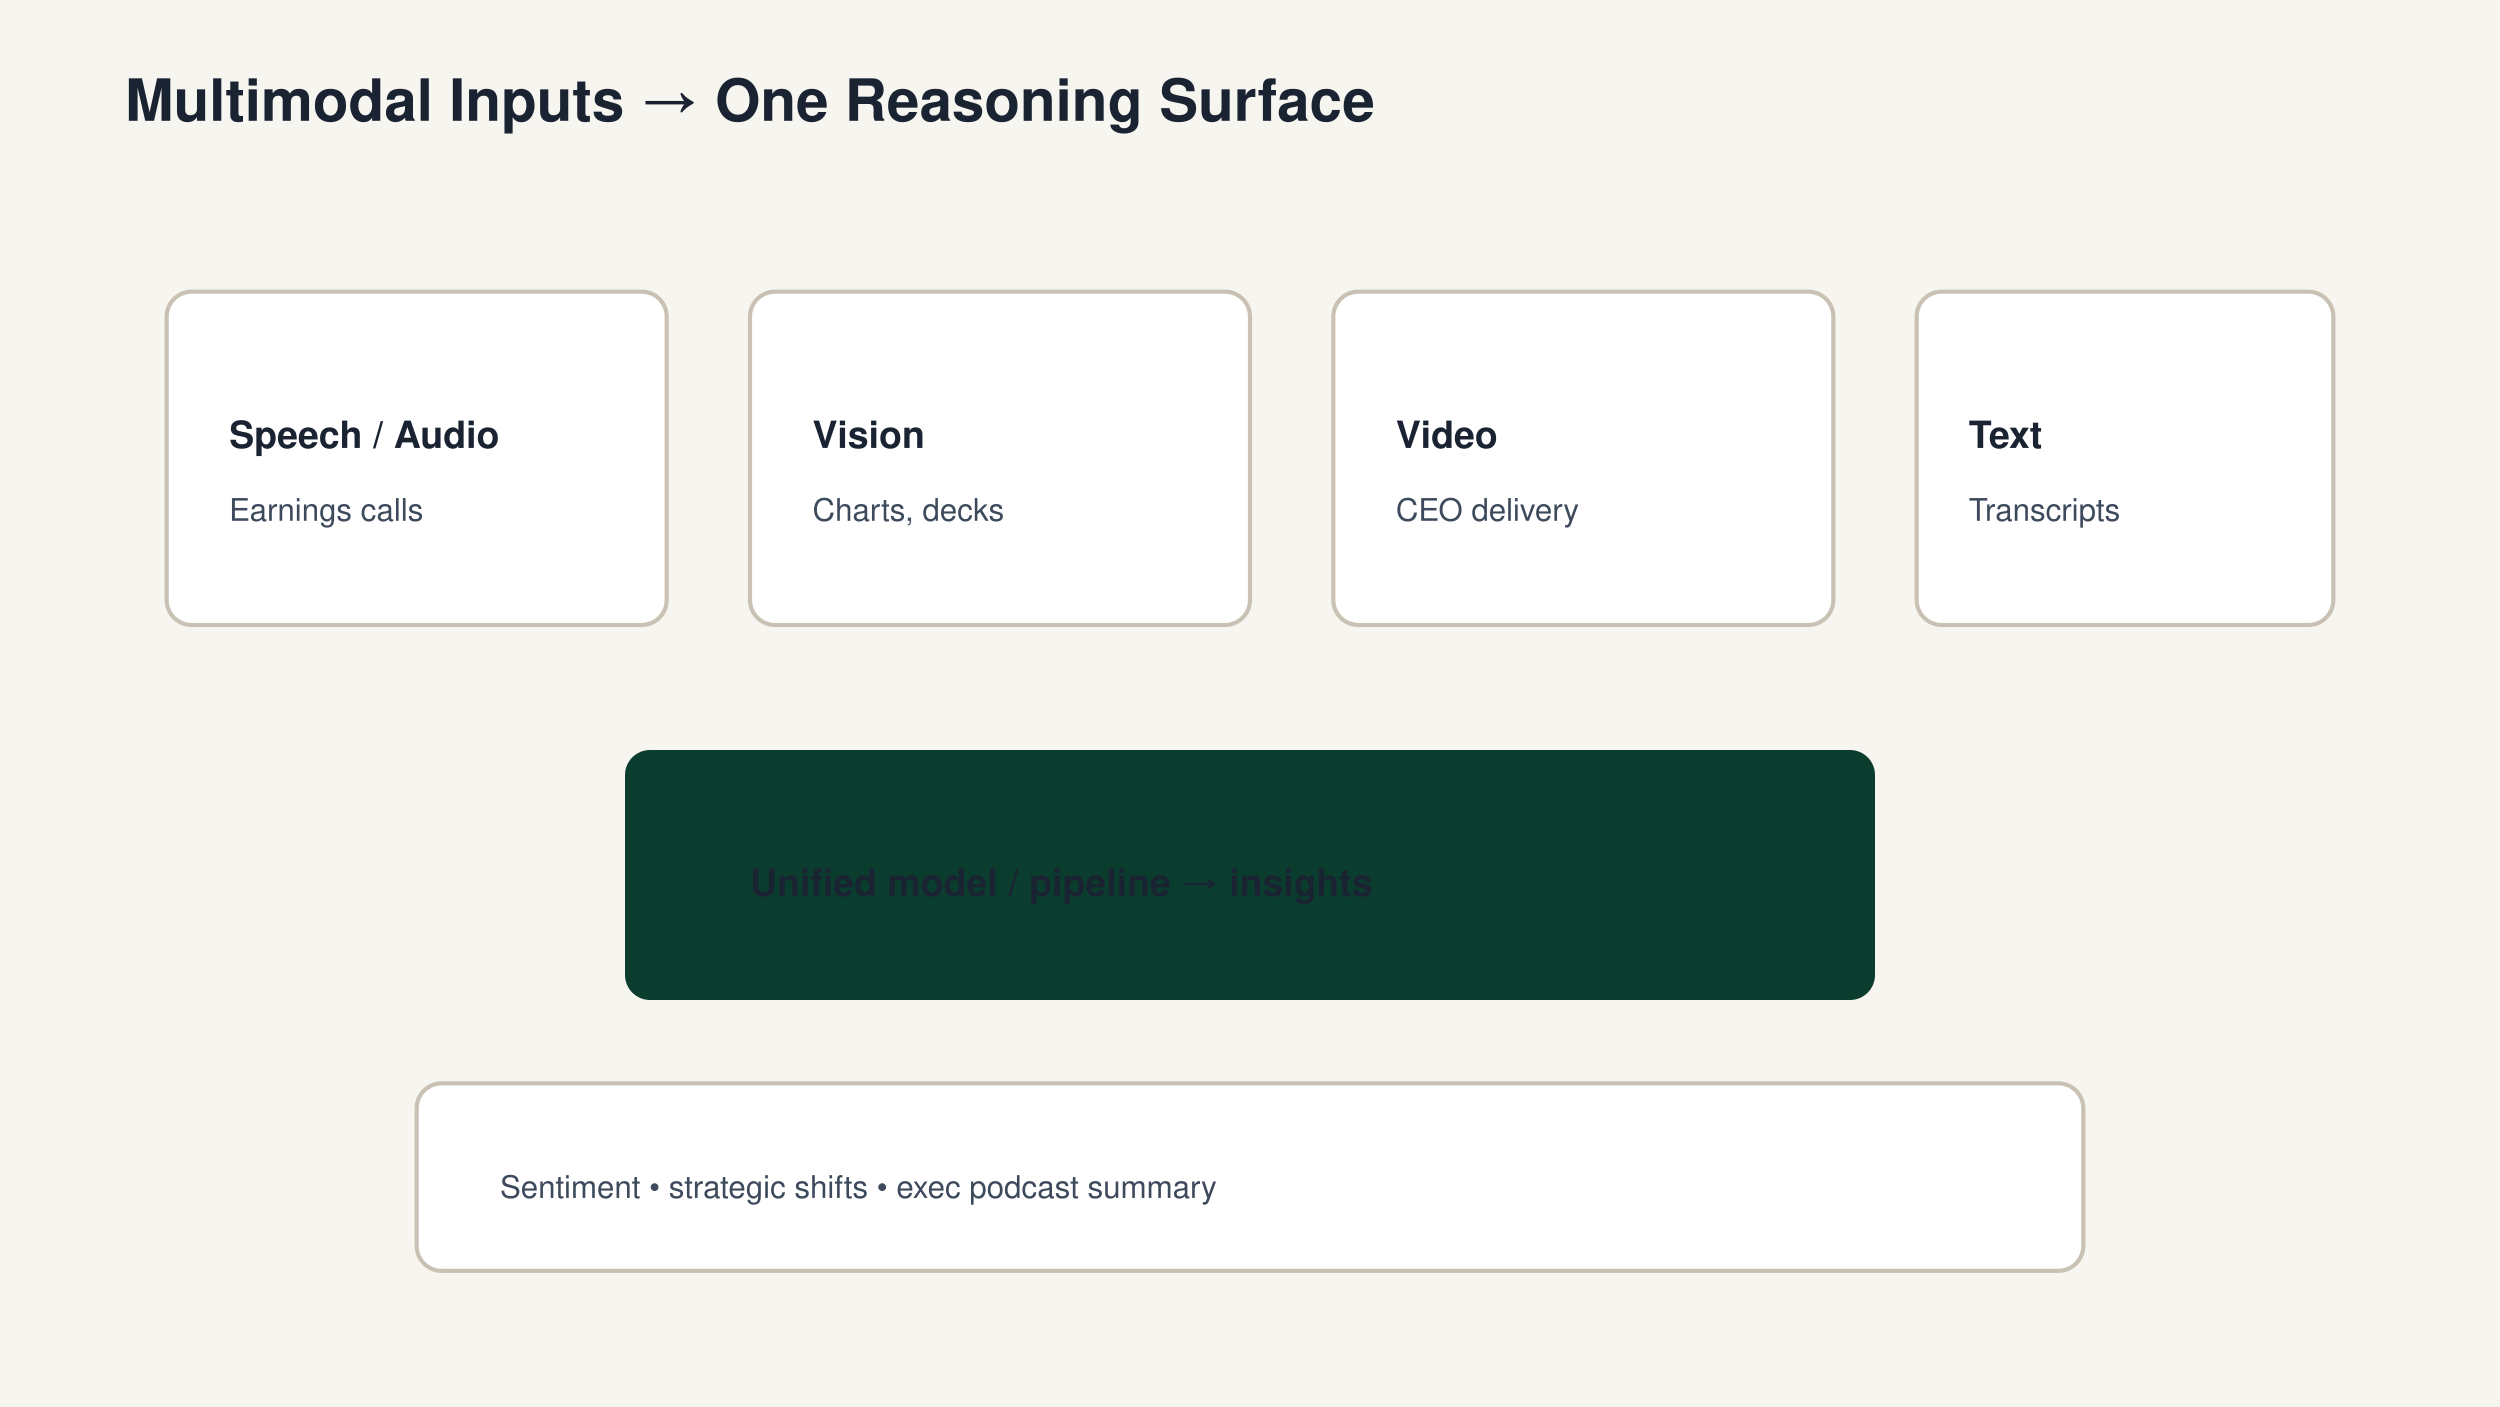
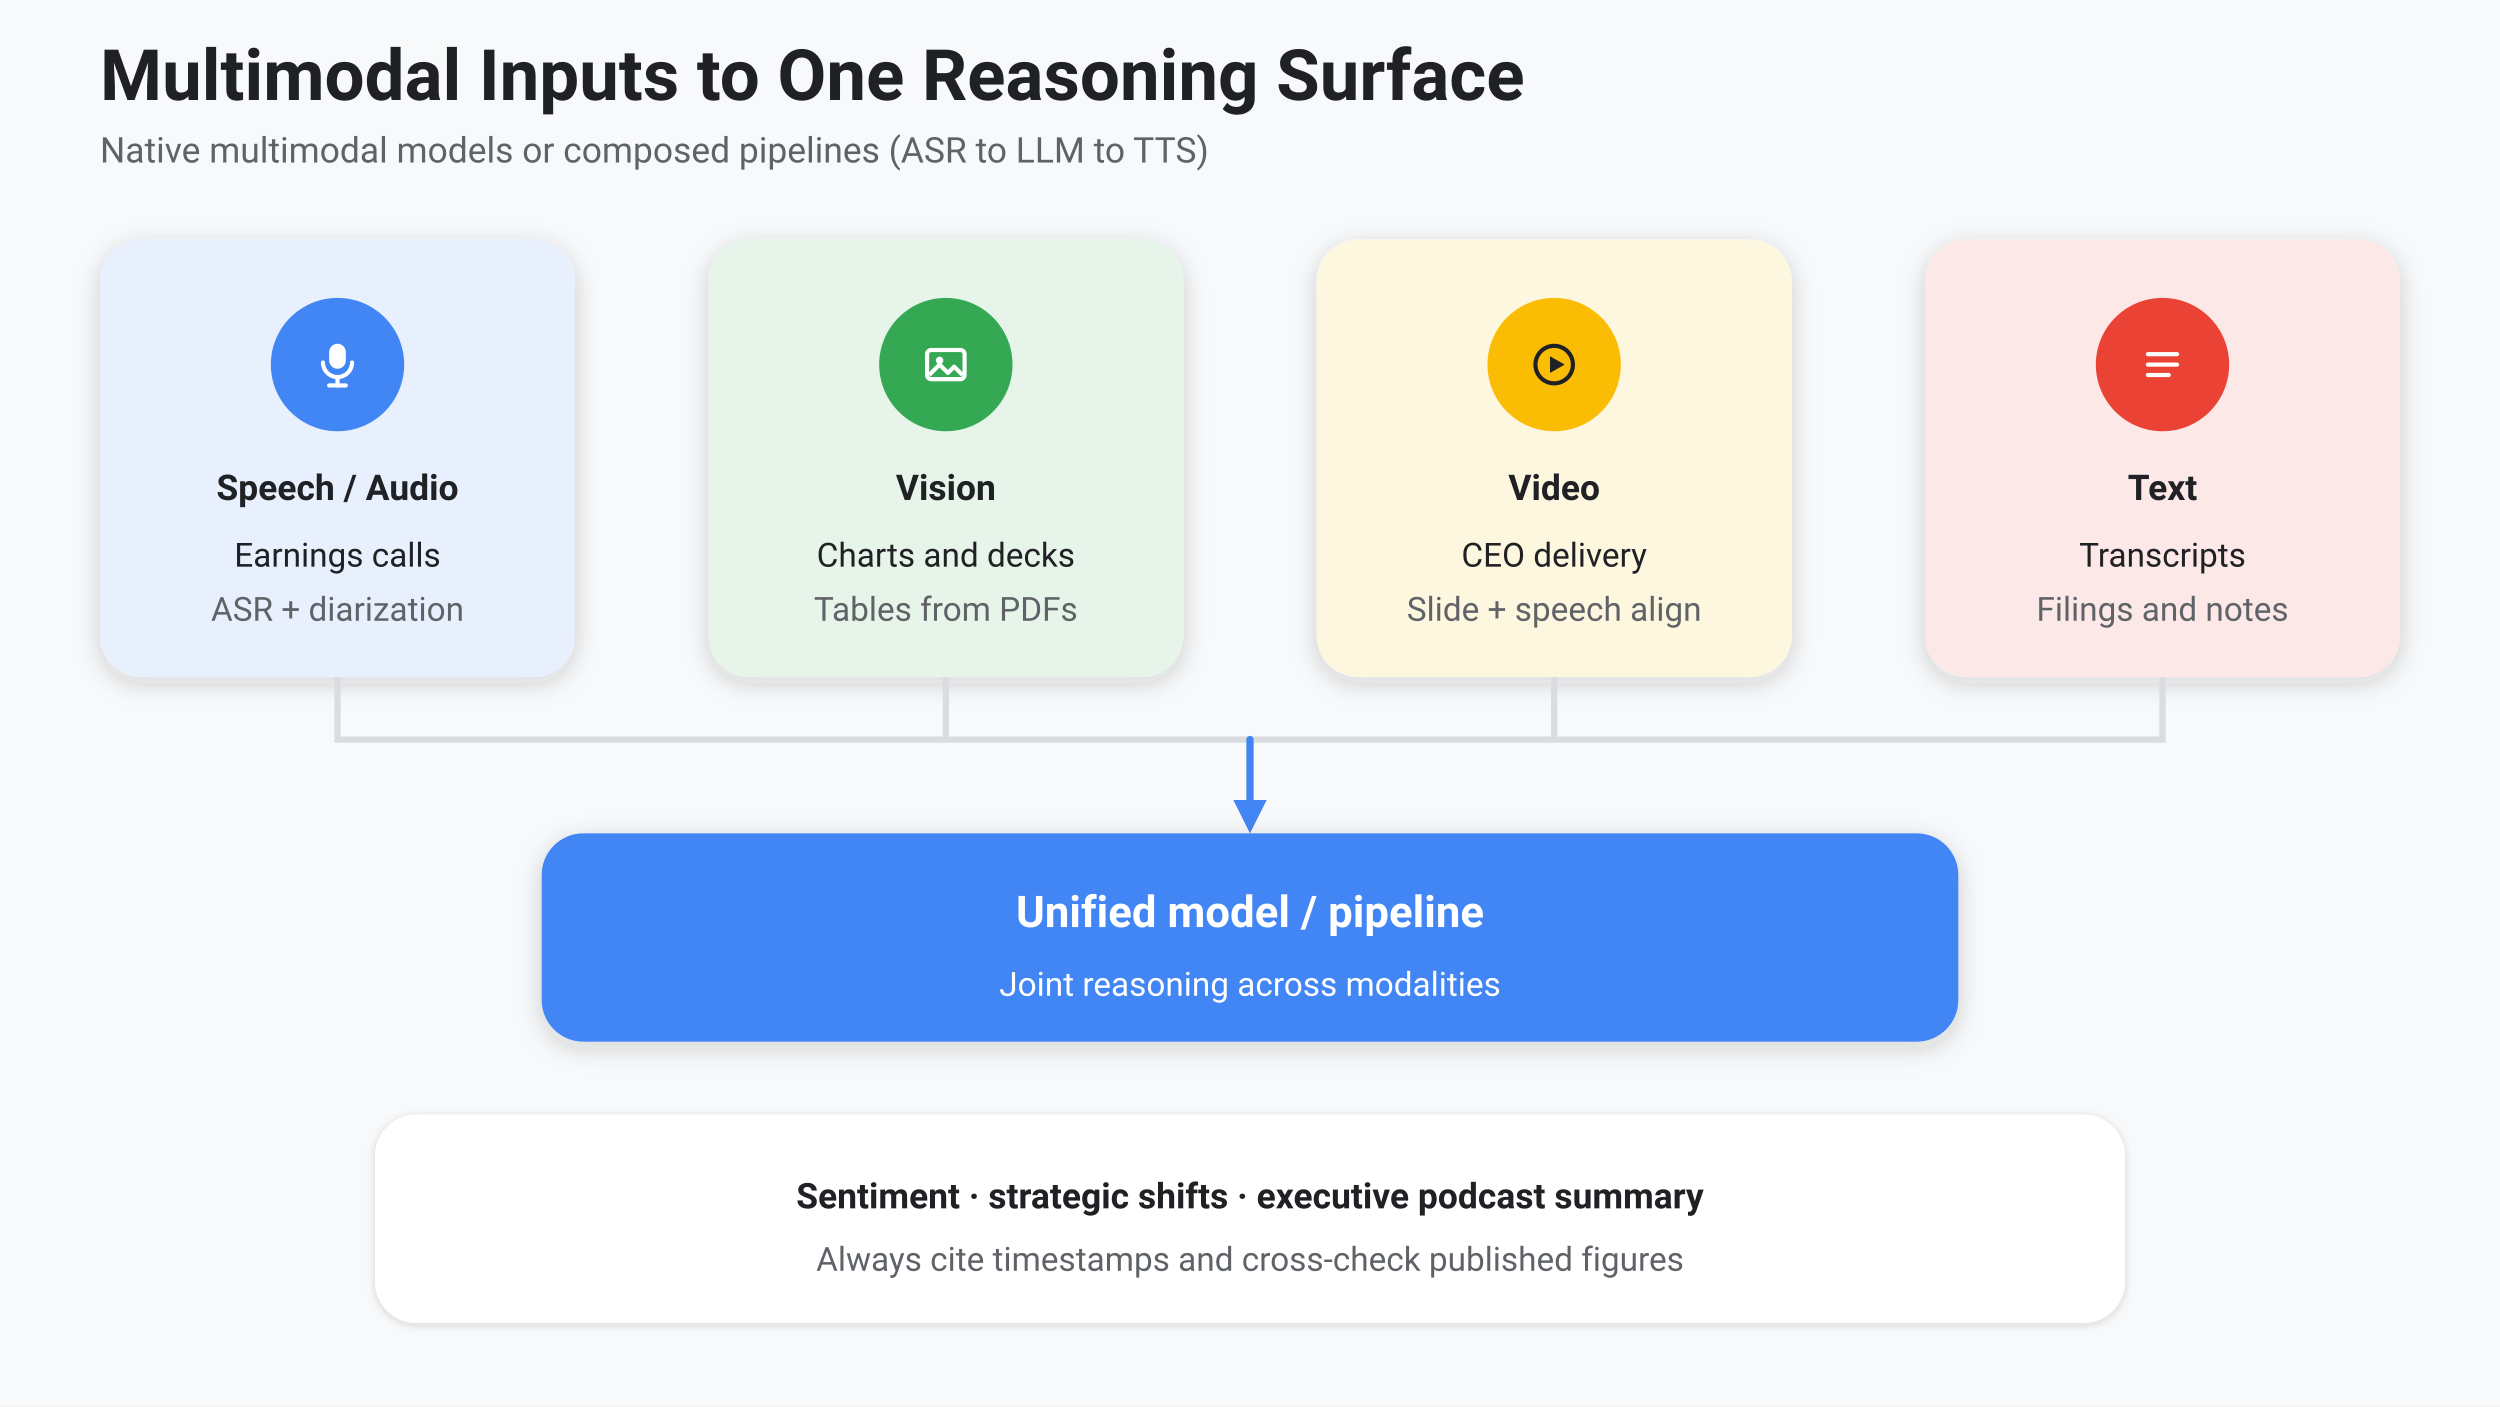
- <svg xmlns="http://www.w3.org/2000/svg" width="1200" height="675" viewBox="0 0 1200 675">
+ <svg xmlns="http://www.w3.org/2000/svg" width="1200" height="675" viewBox="0 0 1200 675" role="img">
  <defs>
-     <style>
-       .t { font-family: 'Segoe UI', Helvetica, Arial, sans-serif; fill: #1a2332; }
-       .h { font-size: 28px; font-weight: 700; }
-       .b { font-size: 18px; font-weight: 600; }
-       .s { font-size: 15px; fill: #3d4a5c; }
-       .w { fill: #f7f5f0; }
-       .card { fill: #ffffff; stroke: #c9c2b4; stroke-width: 2; }
-       .accent { fill: #0b3d2e; }
-       .accent2 { fill: #1e5a45; }
-       .muted { fill: #e8e4dc; }
-       .line { stroke: #0b3d2e; stroke-width: 2.5; fill: none; }
-       .arrow { fill: #0b3d2e; }
+     <filter id="elev1" x="-40%" y="-40%" width="180%" height="180%">
+       <feDropShadow dx="0" dy="1" stdDeviation="2" flood-color="#202124" flood-opacity="0.16" />
+     </filter>
+     <filter id="elev2" x="-40%" y="-40%" width="180%" height="180%">
+       <feDropShadow dx="0" dy="3" stdDeviation="6" flood-color="#202124" flood-opacity="0.18" />
+     </filter>
+     <style type="text/css">
+       .title { font-family: Roboto, 'Google Sans', 'Helvetica Neue', Arial, sans-serif; font-size: 34px; font-weight: 700; fill: #202124; }
+       .sub { font-family: Roboto, Arial, sans-serif; font-size: 17px; font-weight: 400; fill: #5F6368; }
+       .h2 { font-family: Roboto, 'Google Sans', Arial, sans-serif; font-size: 21px; font-weight: 700; fill: #202124; }
+       .h3 { font-family: Roboto, Arial, sans-serif; font-size: 17px; font-weight: 700; fill: #202124; }
+       .body { font-family: Roboto, Arial, sans-serif; font-size: 16px; font-weight: 400; fill: #5F6368; }
+       .body-ink { font-family: Roboto, Arial, sans-serif; font-size: 16px; font-weight: 400; fill: #202124; }
+       .label { font-family: Roboto, Arial, sans-serif; font-size: 12px; font-weight: 700; fill: #5F6368; letter-spacing: 1.2px; }
+       .chip { font-family: Roboto, Arial, sans-serif; font-size: 14px; font-weight: 600; }
+       .num { font-family: Roboto, Arial, sans-serif; font-size: 16px; font-weight: 700; fill: #FFFFFF; }
+       .num-dark { font-family: Roboto, Arial, sans-serif; font-size: 16px; font-weight: 700; fill: #202124; }
+       .on-dark { fill: #FFFFFF; }
    </style>
  </defs>
-   <rect width="1200" height="675" class="w" />
-   <text x="60" y="58" class="t h">Multimodal Inputs → One Reasoning Surface</text>
-   <rect x="80" y="140" width="240" height="160" rx="12" class="card" />
-   <text x="110" y="215" class="t b">Speech / Audio</text>
-   <text x="110" y="250" class="t s">Earnings calls</text>
-   <rect x="360" y="140" width="240" height="160" rx="12" class="card" />
-   <text x="390" y="215" class="t b">Vision</text>
-   <text x="390" y="250" class="t s">Charts, decks</text>
-   <rect x="640" y="140" width="240" height="160" rx="12" class="card" />
-   <text x="670" y="215" class="t b">Video</text>
-   <text x="670" y="250" class="t s">CEO delivery</text>
-   <rect x="920" y="140" width="200" height="160" rx="12" class="card" />
-   <text x="945" y="215" class="t b">Text</text>
-   <text x="945" y="250" class="t s">Transcripts</text>
-   <rect x="300" y="360" width="600" height="120" rx="12" fill="#0b3d2e" />
-   <text x="360" y="430" class="t b" fill="#f7f5f0">Unified model / pipeline → insights</text>
-   <rect x="200" y="520" width="800" height="90" rx="12" class="card" />
-   <text x="240" y="575" class="t s">Sentiment • strategic shifts • exec podcast summary</text>
+   <rect width="1200" height="675" fill="#F8F9FA" />
+   <text x="48" y="48" class="title">Multimodal Inputs to One Reasoning Surface</text>
+   <text x="48" y="78" class="sub">Native multimodal models or composed pipelines (ASR to LLM to TTS)</text>
+   <rect x="48" y="115" width="228" height="210" rx="20" fill="#E8F0FE" filter="url(#elev2)" />
+   <circle cx="162" cy="175" r="32" fill="#4285F4" />
+   <g transform="translate(152,163)" fill="none" stroke="#FFFFFF" stroke-width="2" stroke-linecap="round">
+     <rect x="6" y="2" width="8" height="12" rx="4" fill="#FFFFFF" stroke="none" />
+     <path d="M3 11a7 7 0 0 0 14 0" />
+     <line x1="10" y1="18" x2="10" y2="22" />
+     <line x1="6" y1="22" x2="14" y2="22" />
+   </g>
+   <text x="162" y="240" text-anchor="middle" class="h3">Speech / Audio</text>
+   <text x="162" y="272" text-anchor="middle" class="body-ink">Earnings calls</text>
+   <text x="162" y="298" text-anchor="middle" class="body">ASR + diarization</text>
+   <rect x="340" y="115" width="228" height="210" rx="20" fill="#E6F4EA" filter="url(#elev2)" />
+   <circle cx="454" cy="175" r="32" fill="#34A853" />
+   <g transform="translate(443,164)" fill="none" stroke="#FFFFFF" stroke-width="2">
+     <rect x="2" y="4" width="18" height="14" rx="2" />
+     <circle cx="8" cy="9" r="1.8" fill="#FFFFFF" stroke="none" />
+     <path d="M3 16l5-5 4 4 3-3 4 4" stroke-linejoin="round" />
+   </g>
+   <text x="454" y="240" text-anchor="middle" class="h3">Vision</text>
+   <text x="454" y="272" text-anchor="middle" class="body-ink">Charts and decks</text>
+   <text x="454" y="298" text-anchor="middle" class="body">Tables from PDFs</text>
+   <rect x="632" y="115" width="228" height="210" rx="20" fill="#FEF7E0" filter="url(#elev2)" />
+   <circle cx="746" cy="175" r="32" fill="#FBBC04" />
+   <g transform="translate(735,164)">
+     <circle cx="11" cy="11" r="9" fill="none" stroke="#202124" stroke-width="2" />
+     <polygon points="9,7 16,11 9,15" fill="#202124" />
+   </g>
+   <text x="746" y="240" text-anchor="middle" class="h3">Video</text>
+   <text x="746" y="272" text-anchor="middle" class="body-ink">CEO delivery</text>
+   <text x="746" y="298" text-anchor="middle" class="body">Slide + speech align</text>
+   <rect x="924" y="115" width="228" height="210" rx="20" fill="#FCE8E6" filter="url(#elev2)" />
+   <circle cx="1038" cy="175" r="32" fill="#EA4335" />
+   <g transform="translate(1027,164)" stroke="#FFFFFF" stroke-width="2" stroke-linecap="round">
+     <line x1="4" y1="6" x2="18" y2="6" />
+     <line x1="4" y1="11" x2="18" y2="11" />
+     <line x1="4" y1="16" x2="14" y2="16" />
+   </g>
+   <text x="1038" y="240" text-anchor="middle" class="h3">Text</text>
+   <text x="1038" y="272" text-anchor="middle" class="body-ink">Transcripts</text>
+   <text x="1038" y="298" text-anchor="middle" class="body">Filings and notes</text>
+   <path d="M162 325 V355 H600 V385" fill="none" stroke="#DADCE0" stroke-width="3" />
+   <path d="M454 325 V355" fill="none" stroke="#DADCE0" stroke-width="3" />
+   <path d="M746 325 V355" fill="none" stroke="#DADCE0" stroke-width="3" />
+   <path d="M1038 325 V355 H600" fill="none" stroke="#DADCE0" stroke-width="3" />
+   <line x1="600" y1="355" x2="600" y2="388" stroke="#4285F4" stroke-width="3.5" stroke-linecap="round" />
+   <polygon points="600,400 592,384 608,384" fill="#4285F4" />
+   <rect x="260" y="400" width="680" height="100" rx="20" fill="#4285F4" filter="url(#elev2)" />
+   <text x="600" y="445" text-anchor="middle" class="h2 on-dark" font-size="22">Unified model / pipeline</text>
+   <text x="600" y="478" text-anchor="middle" class="body on-dark">Joint reasoning across modalities</text>
+   <rect x="180" y="535" width="840" height="100" rx="20" fill="#FFFFFF" filter="url(#elev1)" />
+   <text x="600" y="580" text-anchor="middle" class="h3">Sentiment · strategic shifts · executive podcast summary</text>
+   <text x="600" y="610" text-anchor="middle" class="body">Always cite timestamps and cross-check published figures</text>
</svg>
